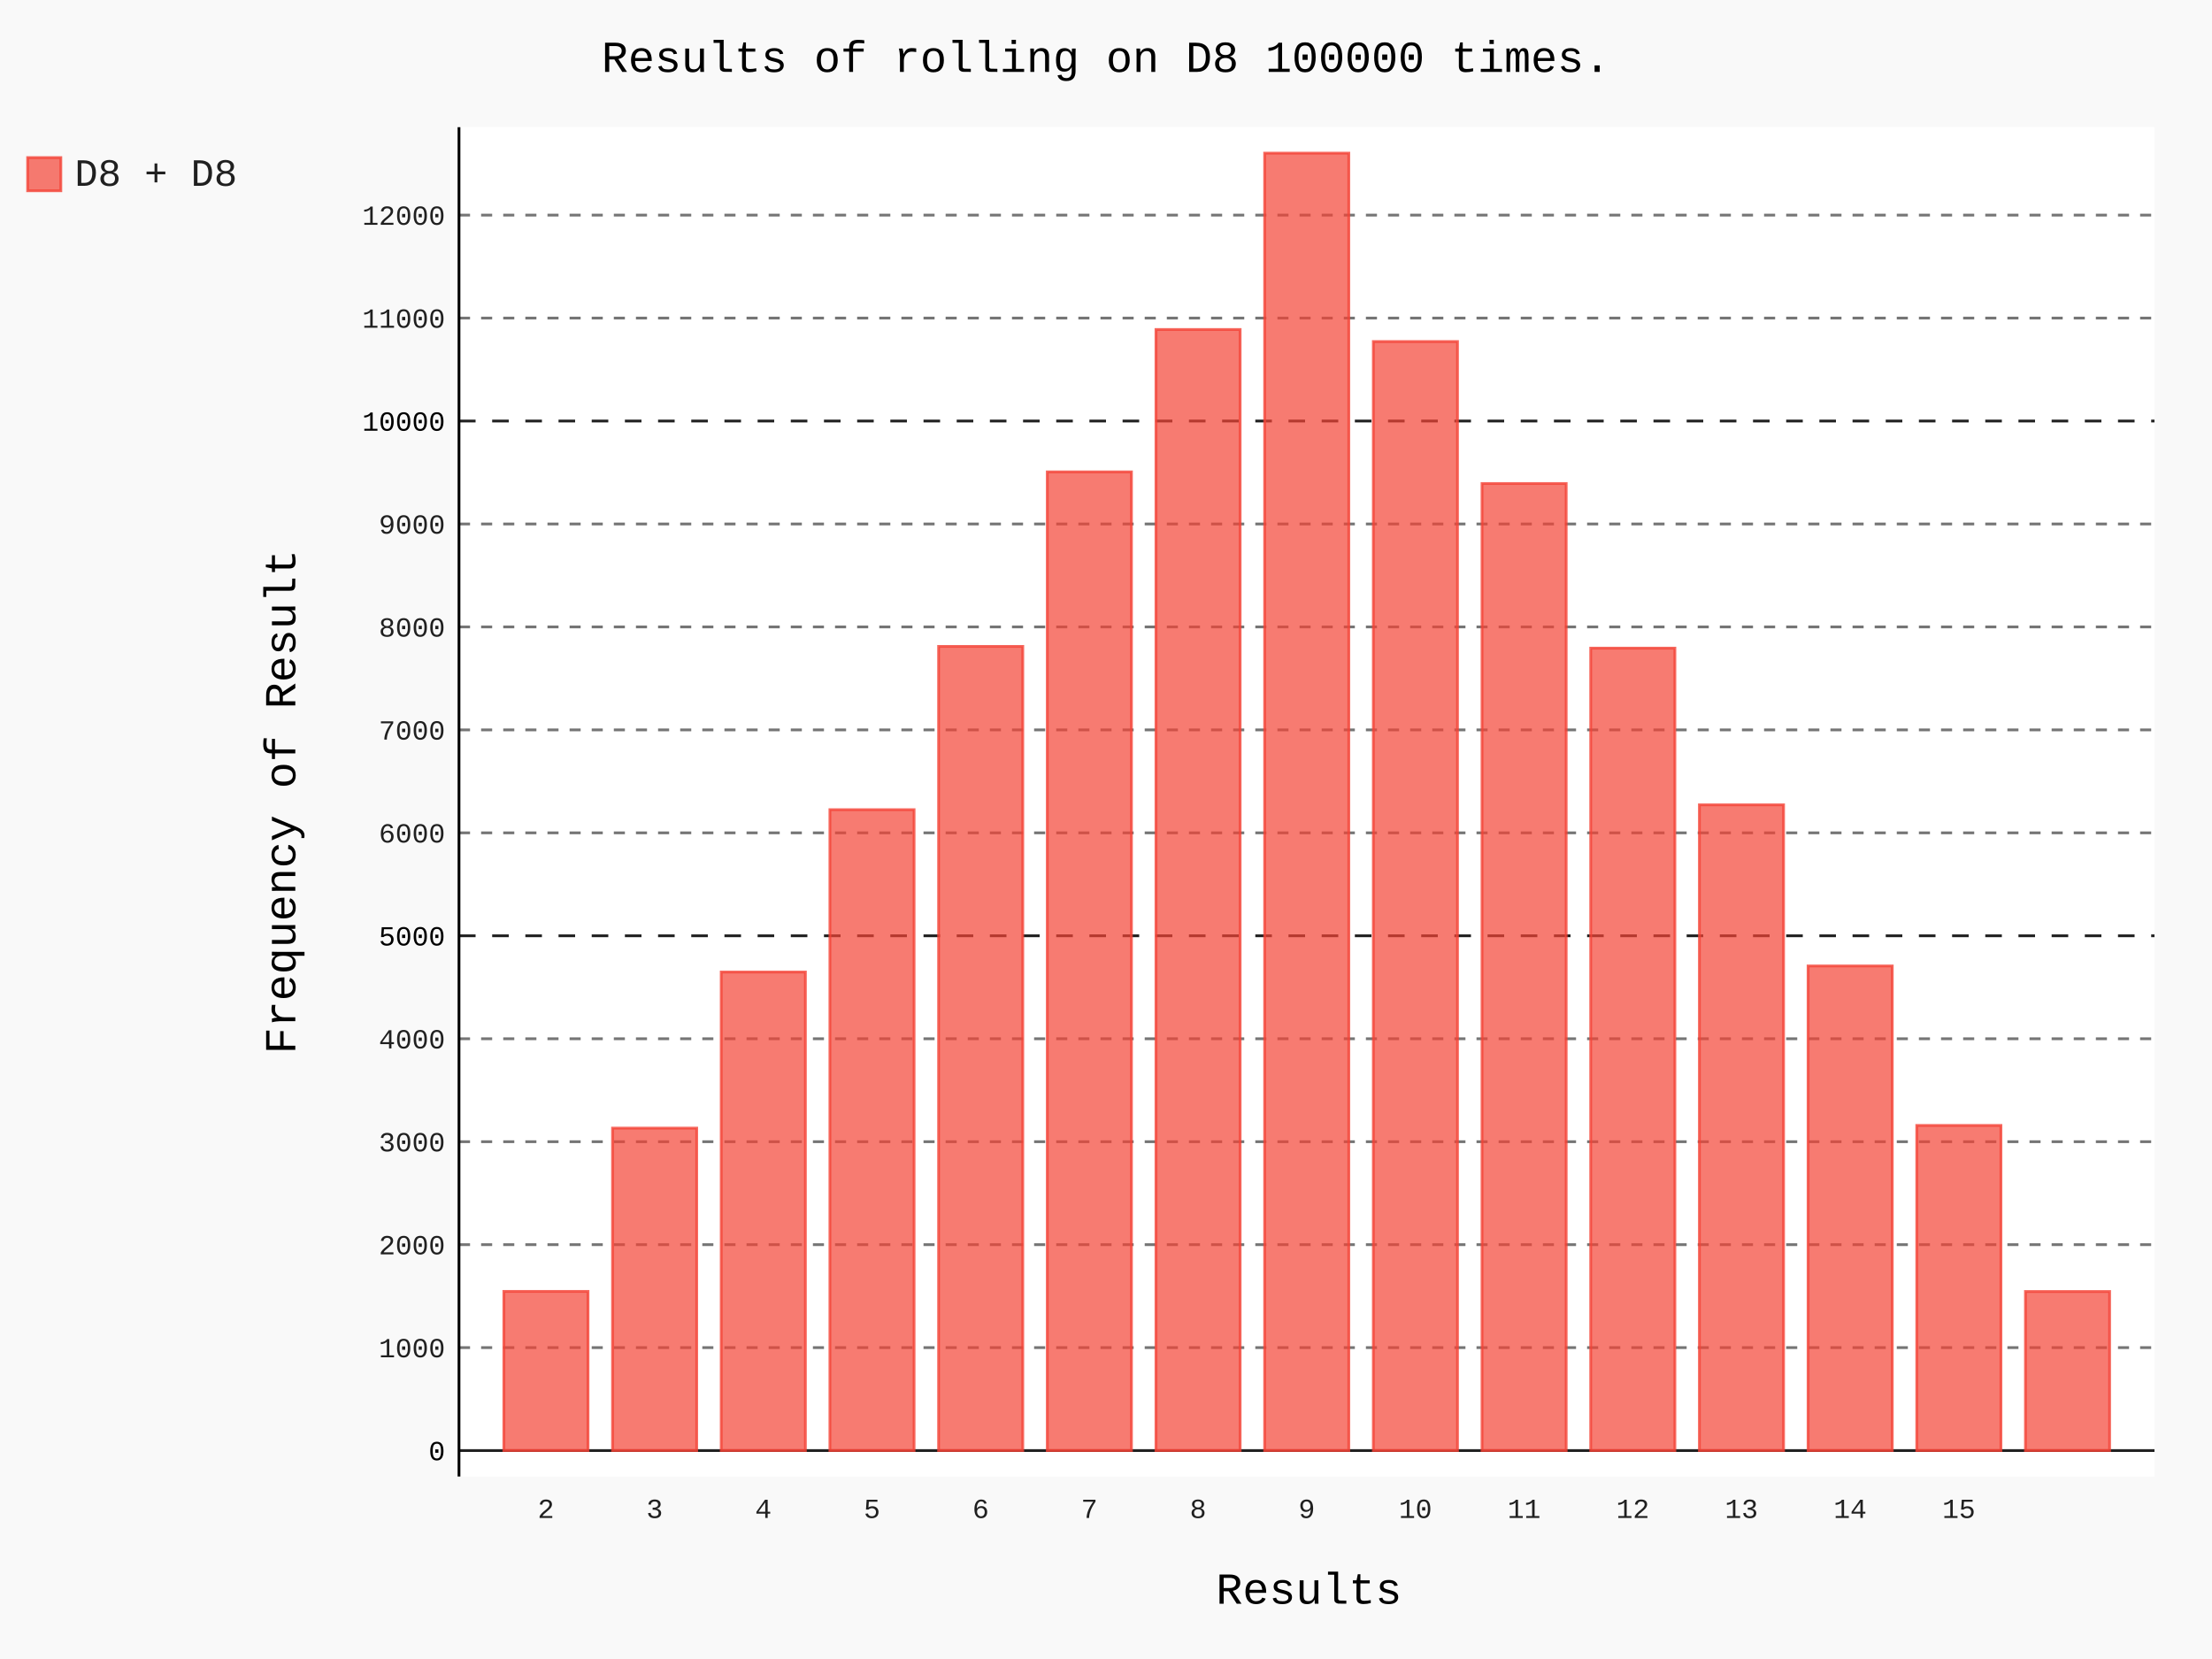
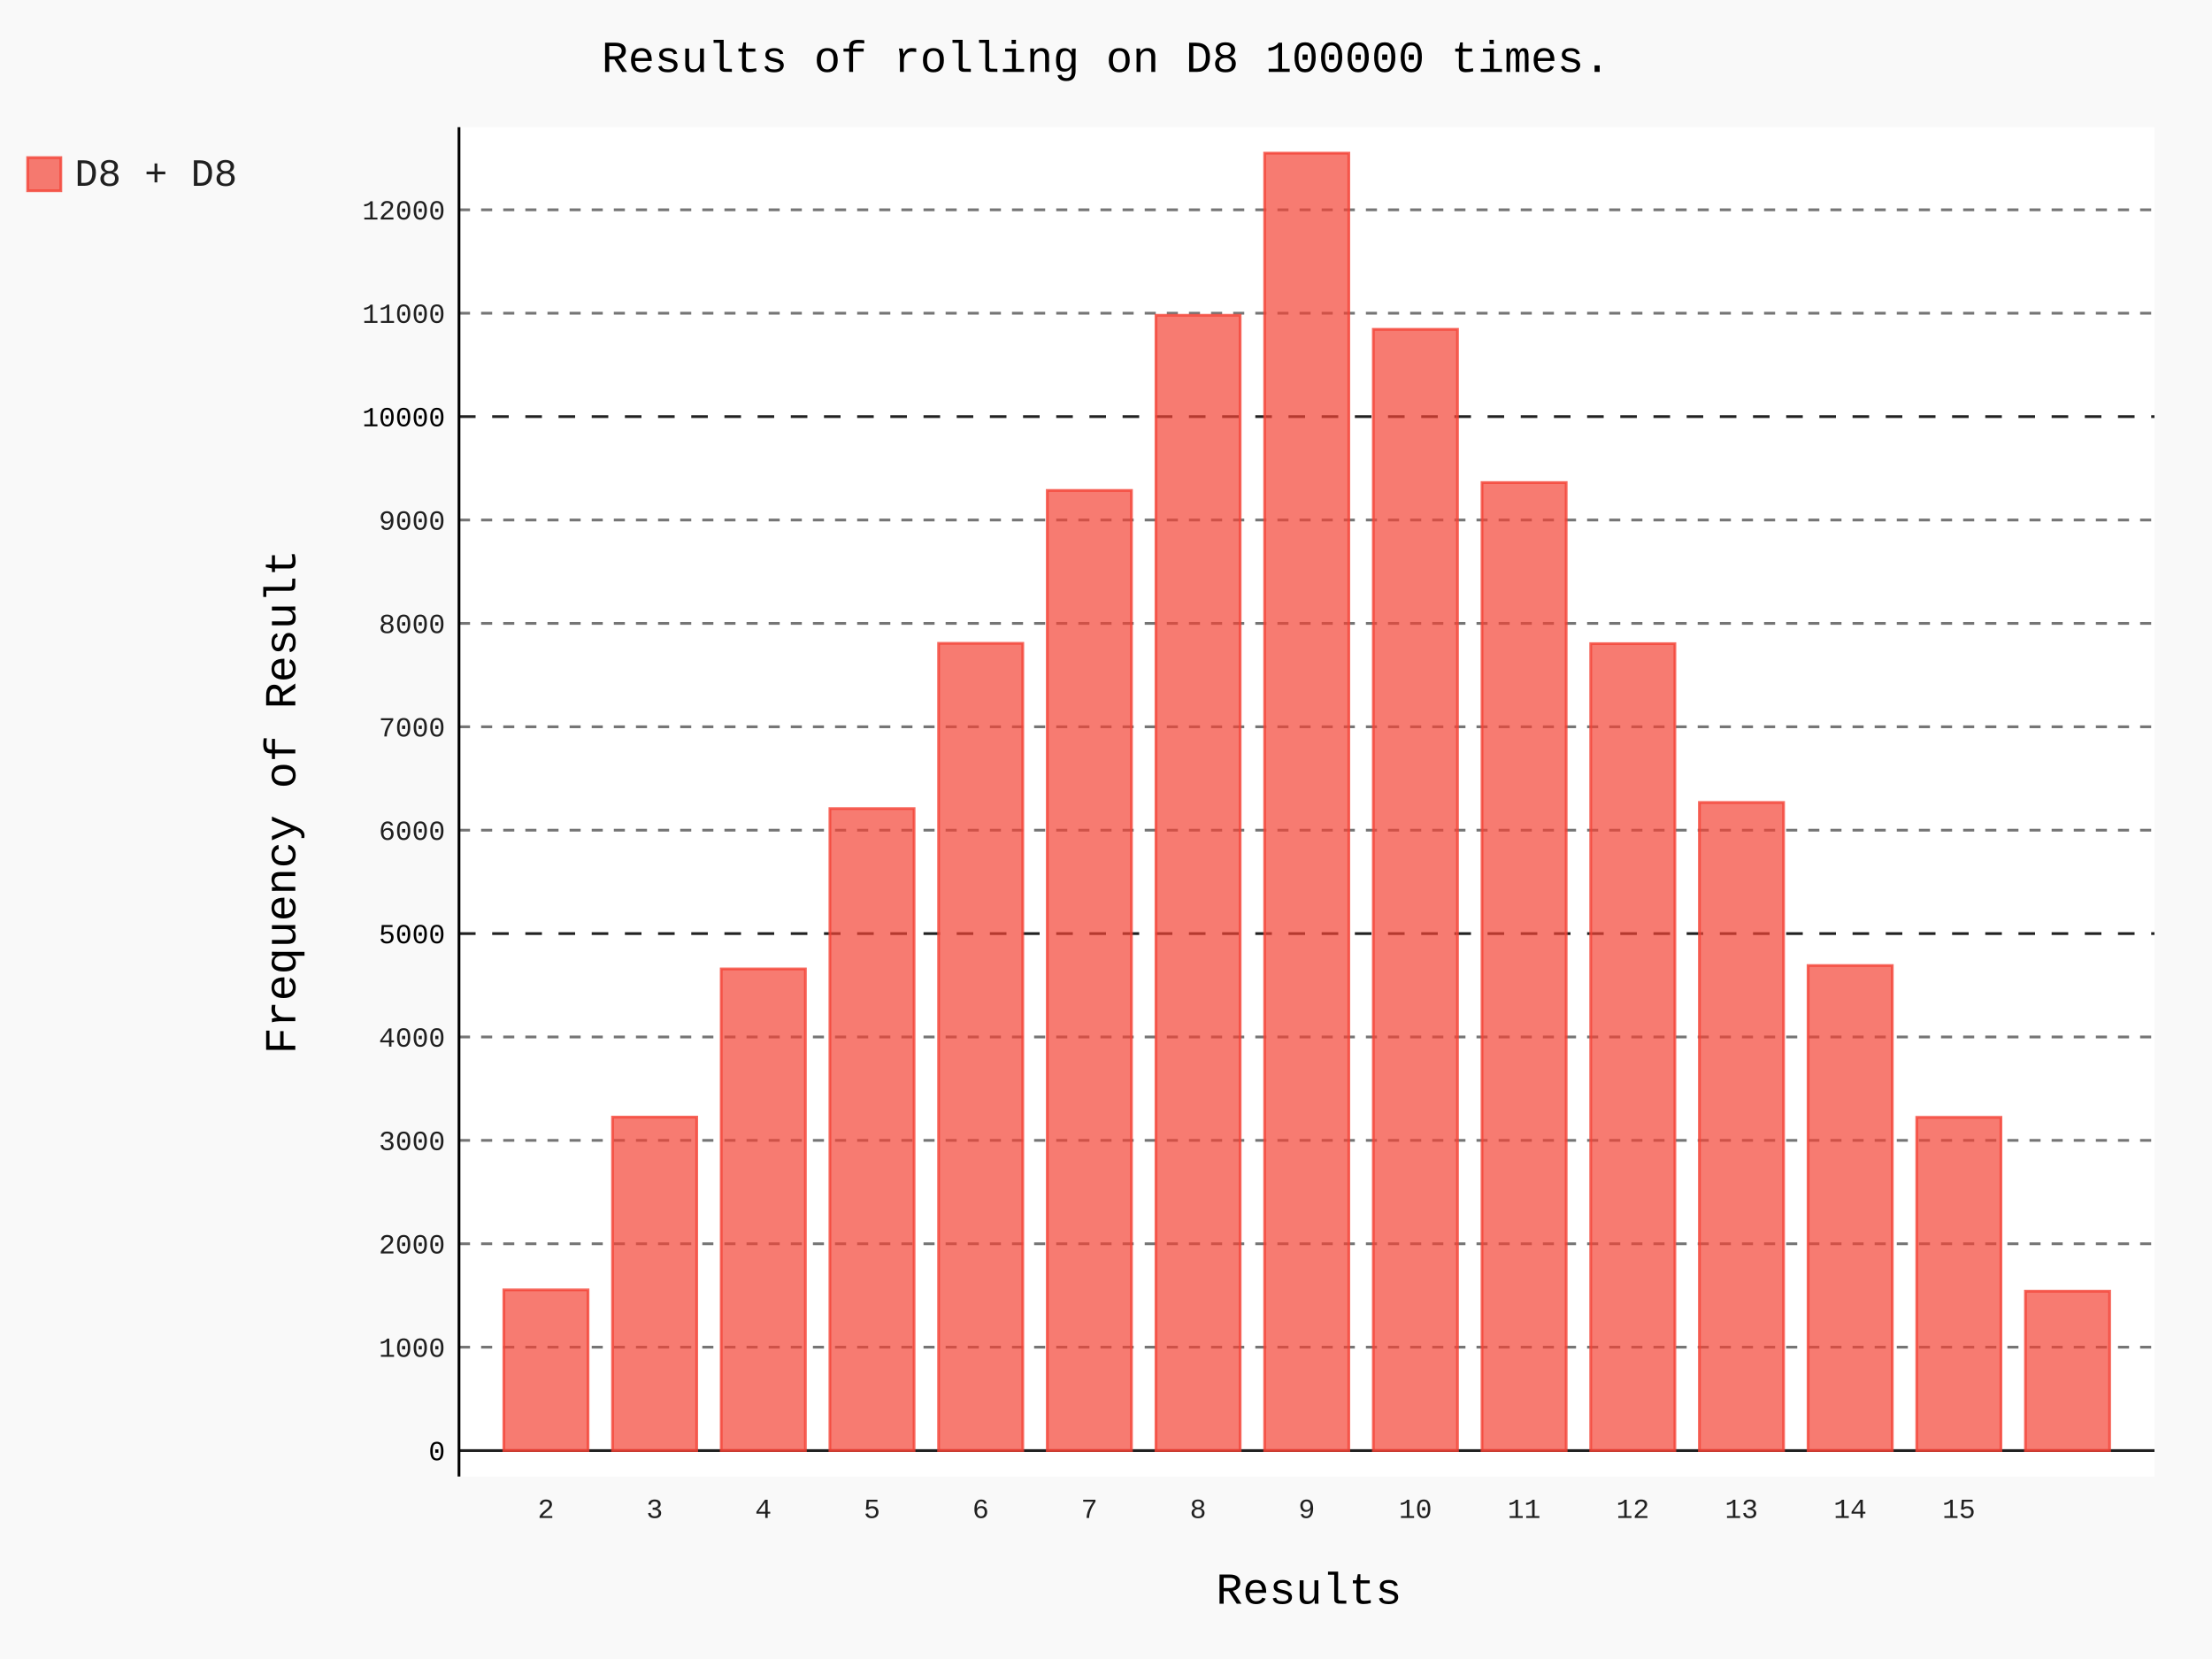
- <svg xmlns="http://www.w3.org/2000/svg" id="chart-c2256cba-9cba-4aaa-83ec-05c6ce997e92" class="pygal-chart" viewBox="0 0 800 600">
+ <svg xmlns="http://www.w3.org/2000/svg" id="chart-6b77678f-46eb-4faa-8e93-01c035c08c75" class="pygal-chart" viewBox="0 0 800 600">
  <defs>
-     <style type="text/css">#chart-c2256cba-9cba-4aaa-83ec-05c6ce997e92{-webkit-user-select:none;-webkit-font-smoothing:antialiased;font-family:Consolas,"Liberation Mono",Menlo,Courier,monospace}#chart-c2256cba-9cba-4aaa-83ec-05c6ce997e92 .title{font-family:Consolas,"Liberation Mono",Menlo,Courier,monospace;font-size:16px}#chart-c2256cba-9cba-4aaa-83ec-05c6ce997e92 .legends .legend text{font-family:Consolas,"Liberation Mono",Menlo,Courier,monospace;font-size:14px}#chart-c2256cba-9cba-4aaa-83ec-05c6ce997e92 .axis text{font-family:Consolas,"Liberation Mono",Menlo,Courier,monospace;font-size:10px}#chart-c2256cba-9cba-4aaa-83ec-05c6ce997e92 .axis text.major{font-family:Consolas,"Liberation Mono",Menlo,Courier,monospace;font-size:10px}#chart-c2256cba-9cba-4aaa-83ec-05c6ce997e92 .text-overlay text.value{font-family:Consolas,"Liberation Mono",Menlo,Courier,monospace;font-size:16px}#chart-c2256cba-9cba-4aaa-83ec-05c6ce997e92 .text-overlay text.label{font-family:Consolas,"Liberation Mono",Menlo,Courier,monospace;font-size:10px}#chart-c2256cba-9cba-4aaa-83ec-05c6ce997e92 .tooltip{font-family:Consolas,"Liberation Mono",Menlo,Courier,monospace;font-size:14px}#chart-c2256cba-9cba-4aaa-83ec-05c6ce997e92 text.no_data{font-family:Consolas,"Liberation Mono",Menlo,Courier,monospace;font-size:64px}
- #chart-c2256cba-9cba-4aaa-83ec-05c6ce997e92{background-color:rgba(249,249,249,1)}#chart-c2256cba-9cba-4aaa-83ec-05c6ce997e92 path,#chart-c2256cba-9cba-4aaa-83ec-05c6ce997e92 line,#chart-c2256cba-9cba-4aaa-83ec-05c6ce997e92 rect,#chart-c2256cba-9cba-4aaa-83ec-05c6ce997e92 circle{-webkit-transition:150ms;-moz-transition:150ms;transition:150ms}#chart-c2256cba-9cba-4aaa-83ec-05c6ce997e92 .graph &gt; .background{fill:rgba(249,249,249,1)}#chart-c2256cba-9cba-4aaa-83ec-05c6ce997e92 .plot &gt; .background{fill:rgba(255,255,255,1)}#chart-c2256cba-9cba-4aaa-83ec-05c6ce997e92 .graph{fill:rgba(0,0,0,.87)}#chart-c2256cba-9cba-4aaa-83ec-05c6ce997e92 text.no_data{fill:rgba(0,0,0,1)}#chart-c2256cba-9cba-4aaa-83ec-05c6ce997e92 .title{fill:rgba(0,0,0,1)}#chart-c2256cba-9cba-4aaa-83ec-05c6ce997e92 .legends .legend text{fill:rgba(0,0,0,.87)}#chart-c2256cba-9cba-4aaa-83ec-05c6ce997e92 .legends .legend:hover text{fill:rgba(0,0,0,1)}#chart-c2256cba-9cba-4aaa-83ec-05c6ce997e92 .axis .line{stroke:rgba(0,0,0,1)}#chart-c2256cba-9cba-4aaa-83ec-05c6ce997e92 .axis .guide.line{stroke:rgba(0,0,0,.54)}#chart-c2256cba-9cba-4aaa-83ec-05c6ce997e92 .axis .major.line{stroke:rgba(0,0,0,.87)}#chart-c2256cba-9cba-4aaa-83ec-05c6ce997e92 .axis text.major{fill:rgba(0,0,0,1)}#chart-c2256cba-9cba-4aaa-83ec-05c6ce997e92 .axis.y .guides:hover .guide.line,#chart-c2256cba-9cba-4aaa-83ec-05c6ce997e92 .line-graph .axis.x .guides:hover .guide.line,#chart-c2256cba-9cba-4aaa-83ec-05c6ce997e92 .stackedline-graph .axis.x .guides:hover .guide.line,#chart-c2256cba-9cba-4aaa-83ec-05c6ce997e92 .xy-graph .axis.x .guides:hover .guide.line{stroke:rgba(0,0,0,1)}#chart-c2256cba-9cba-4aaa-83ec-05c6ce997e92 .axis .guides:hover text{fill:rgba(0,0,0,1)}#chart-c2256cba-9cba-4aaa-83ec-05c6ce997e92 .reactive{fill-opacity:.7;stroke-opacity:.8}#chart-c2256cba-9cba-4aaa-83ec-05c6ce997e92 .ci{stroke:rgba(0,0,0,.87)}#chart-c2256cba-9cba-4aaa-83ec-05c6ce997e92 .reactive.active,#chart-c2256cba-9cba-4aaa-83ec-05c6ce997e92 .active .reactive{fill-opacity:.8;stroke-opacity:.9;stroke-width:4}#chart-c2256cba-9cba-4aaa-83ec-05c6ce997e92 .ci .reactive.active{stroke-width:1.5}#chart-c2256cba-9cba-4aaa-83ec-05c6ce997e92 .series text{fill:rgba(0,0,0,1)}#chart-c2256cba-9cba-4aaa-83ec-05c6ce997e92 .tooltip rect{fill:rgba(255,255,255,1);stroke:rgba(0,0,0,1);-webkit-transition:opacity 150ms;-moz-transition:opacity 150ms;transition:opacity 150ms}#chart-c2256cba-9cba-4aaa-83ec-05c6ce997e92 .tooltip .label{fill:rgba(0,0,0,.87)}#chart-c2256cba-9cba-4aaa-83ec-05c6ce997e92 .tooltip .label{fill:rgba(0,0,0,.87)}#chart-c2256cba-9cba-4aaa-83ec-05c6ce997e92 .tooltip .legend{font-size:.8em;fill:rgba(0,0,0,.54)}#chart-c2256cba-9cba-4aaa-83ec-05c6ce997e92 .tooltip .x_label{font-size:.6em;fill:rgba(0,0,0,1)}#chart-c2256cba-9cba-4aaa-83ec-05c6ce997e92 .tooltip .xlink{font-size:.5em;text-decoration:underline}#chart-c2256cba-9cba-4aaa-83ec-05c6ce997e92 .tooltip .value{font-size:1.5em}#chart-c2256cba-9cba-4aaa-83ec-05c6ce997e92 .bound{font-size:.5em}#chart-c2256cba-9cba-4aaa-83ec-05c6ce997e92 .max-value{font-size:.75em;fill:rgba(0,0,0,.54)}#chart-c2256cba-9cba-4aaa-83ec-05c6ce997e92 .map-element{fill:rgba(255,255,255,1);stroke:rgba(0,0,0,.54) !important}#chart-c2256cba-9cba-4aaa-83ec-05c6ce997e92 .map-element .reactive{fill-opacity:inherit;stroke-opacity:inherit}#chart-c2256cba-9cba-4aaa-83ec-05c6ce997e92 .color-0,#chart-c2256cba-9cba-4aaa-83ec-05c6ce997e92 .color-0 a:visited{stroke:#F44336;fill:#F44336}#chart-c2256cba-9cba-4aaa-83ec-05c6ce997e92 .text-overlay .color-0 text{fill:black}
- #chart-c2256cba-9cba-4aaa-83ec-05c6ce997e92 text.no_data{text-anchor:middle}#chart-c2256cba-9cba-4aaa-83ec-05c6ce997e92 .guide.line{fill:none}#chart-c2256cba-9cba-4aaa-83ec-05c6ce997e92 .centered{text-anchor:middle}#chart-c2256cba-9cba-4aaa-83ec-05c6ce997e92 .title{text-anchor:middle}#chart-c2256cba-9cba-4aaa-83ec-05c6ce997e92 .legends .legend text{fill-opacity:1}#chart-c2256cba-9cba-4aaa-83ec-05c6ce997e92 .axis.x text{text-anchor:middle}#chart-c2256cba-9cba-4aaa-83ec-05c6ce997e92 .axis.x:not(.web) text[transform]{text-anchor:start}#chart-c2256cba-9cba-4aaa-83ec-05c6ce997e92 .axis.x:not(.web) text[transform].backwards{text-anchor:end}#chart-c2256cba-9cba-4aaa-83ec-05c6ce997e92 .axis.y text{text-anchor:end}#chart-c2256cba-9cba-4aaa-83ec-05c6ce997e92 .axis.y text[transform].backwards{text-anchor:start}#chart-c2256cba-9cba-4aaa-83ec-05c6ce997e92 .axis.y2 text{text-anchor:start}#chart-c2256cba-9cba-4aaa-83ec-05c6ce997e92 .axis.y2 text[transform].backwards{text-anchor:end}#chart-c2256cba-9cba-4aaa-83ec-05c6ce997e92 .axis .guide.line{stroke-dasharray:4,4}#chart-c2256cba-9cba-4aaa-83ec-05c6ce997e92 .axis .major.guide.line{stroke-dasharray:6,6}#chart-c2256cba-9cba-4aaa-83ec-05c6ce997e92 .horizontal .axis.y .guide.line,#chart-c2256cba-9cba-4aaa-83ec-05c6ce997e92 .horizontal .axis.y2 .guide.line,#chart-c2256cba-9cba-4aaa-83ec-05c6ce997e92 .vertical .axis.x .guide.line{opacity:0}#chart-c2256cba-9cba-4aaa-83ec-05c6ce997e92 .horizontal .axis.always_show .guide.line,#chart-c2256cba-9cba-4aaa-83ec-05c6ce997e92 .vertical .axis.always_show .guide.line{opacity:1 !important}#chart-c2256cba-9cba-4aaa-83ec-05c6ce997e92 .axis.y .guides:hover .guide.line,#chart-c2256cba-9cba-4aaa-83ec-05c6ce997e92 .axis.y2 .guides:hover .guide.line,#chart-c2256cba-9cba-4aaa-83ec-05c6ce997e92 .axis.x .guides:hover .guide.line{opacity:1}#chart-c2256cba-9cba-4aaa-83ec-05c6ce997e92 .axis .guides:hover text{opacity:1}#chart-c2256cba-9cba-4aaa-83ec-05c6ce997e92 .nofill{fill:none}#chart-c2256cba-9cba-4aaa-83ec-05c6ce997e92 .subtle-fill{fill-opacity:.2}#chart-c2256cba-9cba-4aaa-83ec-05c6ce997e92 .dot{stroke-width:1px;fill-opacity:1}#chart-c2256cba-9cba-4aaa-83ec-05c6ce997e92 .dot.active{stroke-width:5px}#chart-c2256cba-9cba-4aaa-83ec-05c6ce997e92 .dot.negative{fill:transparent}#chart-c2256cba-9cba-4aaa-83ec-05c6ce997e92 text,#chart-c2256cba-9cba-4aaa-83ec-05c6ce997e92 tspan{stroke:none !important}#chart-c2256cba-9cba-4aaa-83ec-05c6ce997e92 .series text.active{opacity:1}#chart-c2256cba-9cba-4aaa-83ec-05c6ce997e92 .tooltip rect{fill-opacity:.95;stroke-width:.5}#chart-c2256cba-9cba-4aaa-83ec-05c6ce997e92 .tooltip text{fill-opacity:1}#chart-c2256cba-9cba-4aaa-83ec-05c6ce997e92 .showable{visibility:hidden}#chart-c2256cba-9cba-4aaa-83ec-05c6ce997e92 .showable.shown{visibility:visible}#chart-c2256cba-9cba-4aaa-83ec-05c6ce997e92 .gauge-background{fill:rgba(229,229,229,1);stroke:none}#chart-c2256cba-9cba-4aaa-83ec-05c6ce997e92 .bg-lines{stroke:rgba(249,249,249,1);stroke-width:2px}</style>
+     <style type="text/css">#chart-6b77678f-46eb-4faa-8e93-01c035c08c75{-webkit-user-select:none;-webkit-font-smoothing:antialiased;font-family:Consolas,"Liberation Mono",Menlo,Courier,monospace}#chart-6b77678f-46eb-4faa-8e93-01c035c08c75 .title{font-family:Consolas,"Liberation Mono",Menlo,Courier,monospace;font-size:16px}#chart-6b77678f-46eb-4faa-8e93-01c035c08c75 .legends .legend text{font-family:Consolas,"Liberation Mono",Menlo,Courier,monospace;font-size:14px}#chart-6b77678f-46eb-4faa-8e93-01c035c08c75 .axis text{font-family:Consolas,"Liberation Mono",Menlo,Courier,monospace;font-size:10px}#chart-6b77678f-46eb-4faa-8e93-01c035c08c75 .axis text.major{font-family:Consolas,"Liberation Mono",Menlo,Courier,monospace;font-size:10px}#chart-6b77678f-46eb-4faa-8e93-01c035c08c75 .text-overlay text.value{font-family:Consolas,"Liberation Mono",Menlo,Courier,monospace;font-size:16px}#chart-6b77678f-46eb-4faa-8e93-01c035c08c75 .text-overlay text.label{font-family:Consolas,"Liberation Mono",Menlo,Courier,monospace;font-size:10px}#chart-6b77678f-46eb-4faa-8e93-01c035c08c75 .tooltip{font-family:Consolas,"Liberation Mono",Menlo,Courier,monospace;font-size:14px}#chart-6b77678f-46eb-4faa-8e93-01c035c08c75 text.no_data{font-family:Consolas,"Liberation Mono",Menlo,Courier,monospace;font-size:64px}
+ #chart-6b77678f-46eb-4faa-8e93-01c035c08c75{background-color:rgba(249,249,249,1)}#chart-6b77678f-46eb-4faa-8e93-01c035c08c75 path,#chart-6b77678f-46eb-4faa-8e93-01c035c08c75 line,#chart-6b77678f-46eb-4faa-8e93-01c035c08c75 rect,#chart-6b77678f-46eb-4faa-8e93-01c035c08c75 circle{-webkit-transition:150ms;-moz-transition:150ms;transition:150ms}#chart-6b77678f-46eb-4faa-8e93-01c035c08c75 .graph &gt; .background{fill:rgba(249,249,249,1)}#chart-6b77678f-46eb-4faa-8e93-01c035c08c75 .plot &gt; .background{fill:rgba(255,255,255,1)}#chart-6b77678f-46eb-4faa-8e93-01c035c08c75 .graph{fill:rgba(0,0,0,.87)}#chart-6b77678f-46eb-4faa-8e93-01c035c08c75 text.no_data{fill:rgba(0,0,0,1)}#chart-6b77678f-46eb-4faa-8e93-01c035c08c75 .title{fill:rgba(0,0,0,1)}#chart-6b77678f-46eb-4faa-8e93-01c035c08c75 .legends .legend text{fill:rgba(0,0,0,.87)}#chart-6b77678f-46eb-4faa-8e93-01c035c08c75 .legends .legend:hover text{fill:rgba(0,0,0,1)}#chart-6b77678f-46eb-4faa-8e93-01c035c08c75 .axis .line{stroke:rgba(0,0,0,1)}#chart-6b77678f-46eb-4faa-8e93-01c035c08c75 .axis .guide.line{stroke:rgba(0,0,0,.54)}#chart-6b77678f-46eb-4faa-8e93-01c035c08c75 .axis .major.line{stroke:rgba(0,0,0,.87)}#chart-6b77678f-46eb-4faa-8e93-01c035c08c75 .axis text.major{fill:rgba(0,0,0,1)}#chart-6b77678f-46eb-4faa-8e93-01c035c08c75 .axis.y .guides:hover .guide.line,#chart-6b77678f-46eb-4faa-8e93-01c035c08c75 .line-graph .axis.x .guides:hover .guide.line,#chart-6b77678f-46eb-4faa-8e93-01c035c08c75 .stackedline-graph .axis.x .guides:hover .guide.line,#chart-6b77678f-46eb-4faa-8e93-01c035c08c75 .xy-graph .axis.x .guides:hover .guide.line{stroke:rgba(0,0,0,1)}#chart-6b77678f-46eb-4faa-8e93-01c035c08c75 .axis .guides:hover text{fill:rgba(0,0,0,1)}#chart-6b77678f-46eb-4faa-8e93-01c035c08c75 .reactive{fill-opacity:.7;stroke-opacity:.8}#chart-6b77678f-46eb-4faa-8e93-01c035c08c75 .ci{stroke:rgba(0,0,0,.87)}#chart-6b77678f-46eb-4faa-8e93-01c035c08c75 .reactive.active,#chart-6b77678f-46eb-4faa-8e93-01c035c08c75 .active .reactive{fill-opacity:.8;stroke-opacity:.9;stroke-width:4}#chart-6b77678f-46eb-4faa-8e93-01c035c08c75 .ci .reactive.active{stroke-width:1.5}#chart-6b77678f-46eb-4faa-8e93-01c035c08c75 .series text{fill:rgba(0,0,0,1)}#chart-6b77678f-46eb-4faa-8e93-01c035c08c75 .tooltip rect{fill:rgba(255,255,255,1);stroke:rgba(0,0,0,1);-webkit-transition:opacity 150ms;-moz-transition:opacity 150ms;transition:opacity 150ms}#chart-6b77678f-46eb-4faa-8e93-01c035c08c75 .tooltip .label{fill:rgba(0,0,0,.87)}#chart-6b77678f-46eb-4faa-8e93-01c035c08c75 .tooltip .label{fill:rgba(0,0,0,.87)}#chart-6b77678f-46eb-4faa-8e93-01c035c08c75 .tooltip .legend{font-size:.8em;fill:rgba(0,0,0,.54)}#chart-6b77678f-46eb-4faa-8e93-01c035c08c75 .tooltip .x_label{font-size:.6em;fill:rgba(0,0,0,1)}#chart-6b77678f-46eb-4faa-8e93-01c035c08c75 .tooltip .xlink{font-size:.5em;text-decoration:underline}#chart-6b77678f-46eb-4faa-8e93-01c035c08c75 .tooltip .value{font-size:1.5em}#chart-6b77678f-46eb-4faa-8e93-01c035c08c75 .bound{font-size:.5em}#chart-6b77678f-46eb-4faa-8e93-01c035c08c75 .max-value{font-size:.75em;fill:rgba(0,0,0,.54)}#chart-6b77678f-46eb-4faa-8e93-01c035c08c75 .map-element{fill:rgba(255,255,255,1);stroke:rgba(0,0,0,.54) !important}#chart-6b77678f-46eb-4faa-8e93-01c035c08c75 .map-element .reactive{fill-opacity:inherit;stroke-opacity:inherit}#chart-6b77678f-46eb-4faa-8e93-01c035c08c75 .color-0,#chart-6b77678f-46eb-4faa-8e93-01c035c08c75 .color-0 a:visited{stroke:#F44336;fill:#F44336}#chart-6b77678f-46eb-4faa-8e93-01c035c08c75 .text-overlay .color-0 text{fill:black}
+ #chart-6b77678f-46eb-4faa-8e93-01c035c08c75 text.no_data{text-anchor:middle}#chart-6b77678f-46eb-4faa-8e93-01c035c08c75 .guide.line{fill:none}#chart-6b77678f-46eb-4faa-8e93-01c035c08c75 .centered{text-anchor:middle}#chart-6b77678f-46eb-4faa-8e93-01c035c08c75 .title{text-anchor:middle}#chart-6b77678f-46eb-4faa-8e93-01c035c08c75 .legends .legend text{fill-opacity:1}#chart-6b77678f-46eb-4faa-8e93-01c035c08c75 .axis.x text{text-anchor:middle}#chart-6b77678f-46eb-4faa-8e93-01c035c08c75 .axis.x:not(.web) text[transform]{text-anchor:start}#chart-6b77678f-46eb-4faa-8e93-01c035c08c75 .axis.x:not(.web) text[transform].backwards{text-anchor:end}#chart-6b77678f-46eb-4faa-8e93-01c035c08c75 .axis.y text{text-anchor:end}#chart-6b77678f-46eb-4faa-8e93-01c035c08c75 .axis.y text[transform].backwards{text-anchor:start}#chart-6b77678f-46eb-4faa-8e93-01c035c08c75 .axis.y2 text{text-anchor:start}#chart-6b77678f-46eb-4faa-8e93-01c035c08c75 .axis.y2 text[transform].backwards{text-anchor:end}#chart-6b77678f-46eb-4faa-8e93-01c035c08c75 .axis .guide.line{stroke-dasharray:4,4}#chart-6b77678f-46eb-4faa-8e93-01c035c08c75 .axis .major.guide.line{stroke-dasharray:6,6}#chart-6b77678f-46eb-4faa-8e93-01c035c08c75 .horizontal .axis.y .guide.line,#chart-6b77678f-46eb-4faa-8e93-01c035c08c75 .horizontal .axis.y2 .guide.line,#chart-6b77678f-46eb-4faa-8e93-01c035c08c75 .vertical .axis.x .guide.line{opacity:0}#chart-6b77678f-46eb-4faa-8e93-01c035c08c75 .horizontal .axis.always_show .guide.line,#chart-6b77678f-46eb-4faa-8e93-01c035c08c75 .vertical .axis.always_show .guide.line{opacity:1 !important}#chart-6b77678f-46eb-4faa-8e93-01c035c08c75 .axis.y .guides:hover .guide.line,#chart-6b77678f-46eb-4faa-8e93-01c035c08c75 .axis.y2 .guides:hover .guide.line,#chart-6b77678f-46eb-4faa-8e93-01c035c08c75 .axis.x .guides:hover .guide.line{opacity:1}#chart-6b77678f-46eb-4faa-8e93-01c035c08c75 .axis .guides:hover text{opacity:1}#chart-6b77678f-46eb-4faa-8e93-01c035c08c75 .nofill{fill:none}#chart-6b77678f-46eb-4faa-8e93-01c035c08c75 .subtle-fill{fill-opacity:.2}#chart-6b77678f-46eb-4faa-8e93-01c035c08c75 .dot{stroke-width:1px;fill-opacity:1}#chart-6b77678f-46eb-4faa-8e93-01c035c08c75 .dot.active{stroke-width:5px}#chart-6b77678f-46eb-4faa-8e93-01c035c08c75 .dot.negative{fill:transparent}#chart-6b77678f-46eb-4faa-8e93-01c035c08c75 text,#chart-6b77678f-46eb-4faa-8e93-01c035c08c75 tspan{stroke:none !important}#chart-6b77678f-46eb-4faa-8e93-01c035c08c75 .series text.active{opacity:1}#chart-6b77678f-46eb-4faa-8e93-01c035c08c75 .tooltip rect{fill-opacity:.95;stroke-width:.5}#chart-6b77678f-46eb-4faa-8e93-01c035c08c75 .tooltip text{fill-opacity:1}#chart-6b77678f-46eb-4faa-8e93-01c035c08c75 .showable{visibility:hidden}#chart-6b77678f-46eb-4faa-8e93-01c035c08c75 .showable.shown{visibility:visible}#chart-6b77678f-46eb-4faa-8e93-01c035c08c75 .gauge-background{fill:rgba(229,229,229,1);stroke:none}#chart-6b77678f-46eb-4faa-8e93-01c035c08c75 .bg-lines{stroke:rgba(249,249,249,1);stroke-width:2px}</style>
  </defs>
  <g class="graph bar-graph vertical">
    <rect class="background" height="600" width="800" x="0" y="0" />
    <g class="plot" transform="translate(166, 46)">
      <rect class="background" height="488" width="613.2" x="0" y="0" />
      <g class="axis y always_show">
        <g class="guides">
          <path class="axis major line" d="M0 478.615 h613.2" />
          <text class="major" x="-5" y="482.115">0</text>
        </g>
        <g class="guides">
-           <path class="guide line" d="M0 441.381 h613.2" />
-           <text class="" x="-5" y="444.881">1000</text>
+           <path class="guide line" d="M0 441.221 h613.2" />
+           <text class="" x="-5" y="444.721">1000</text>
        </g>
        <g class="guides">
-           <path class="guide line" d="M0 404.146 h613.2" />
-           <text class="" x="-5" y="407.646">2000</text>
+           <path class="guide line" d="M0 403.826 h613.2" />
+           <text class="" x="-5" y="407.326">2000</text>
        </g>
        <g class="guides">
-           <path class="guide line" d="M0 366.912 h613.2" />
-           <text class="" x="-5" y="370.412">3000</text>
+           <path class="guide line" d="M0 366.431 h613.2" />
+           <text class="" x="-5" y="369.931">3000</text>
        </g>
        <g class="guides">
-           <path class="guide line" d="M0 329.677 h613.2" />
-           <text class="" x="-5" y="333.177">4000</text>
+           <path class="guide line" d="M0 329.036 h613.2" />
+           <text class="" x="-5" y="332.536">4000</text>
        </g>
        <g class="guides">
-           <path class="major guide line" d="M0 292.442 h613.2" />
-           <text class="major" x="-5" y="295.942">5000</text>
+           <path class="major guide line" d="M0 291.641 h613.2" />
+           <text class="major" x="-5" y="295.141">5000</text>
        </g>
        <g class="guides">
-           <path class="guide line" d="M0 255.208 h613.2" />
-           <text class="" x="-5" y="258.708">6000</text>
+           <path class="guide line" d="M0 254.246 h613.2" />
+           <text class="" x="-5" y="257.746">6000</text>
        </g>
        <g class="guides">
-           <path class="guide line" d="M0 217.973 h613.2" />
-           <text class="" x="-5" y="221.473">7000</text>
+           <path class="guide line" d="M0 216.851 h613.2" />
+           <text class="" x="-5" y="220.351">7000</text>
        </g>
        <g class="guides">
-           <path class="guide line" d="M0 180.738 h613.2" />
-           <text class="" x="-5" y="184.238">8000</text>
+           <path class="guide line" d="M0 179.456 h613.2" />
+           <text class="" x="-5" y="182.956">8000</text>
        </g>
        <g class="guides">
-           <path class="guide line" d="M0 143.504 h613.2" />
-           <text class="" x="-5" y="147.004">9000</text>
+           <path class="guide line" d="M0 142.062 h613.2" />
+           <text class="" x="-5" y="145.562">9000</text>
        </g>
        <g class="guides">
-           <path class="major guide line" d="M0 106.269 h613.2" />
-           <text class="major" x="-5" y="109.769">10000</text>
+           <path class="major guide line" d="M0 104.667 h613.2" />
+           <text class="major" x="-5" y="108.167">10000</text>
        </g>
        <g class="guides">
-           <path class="guide line" d="M0 69.034 h613.2" />
-           <text class="" x="-5" y="72.534">11000</text>
+           <path class="guide line" d="M0 67.272 h613.2" />
+           <text class="" x="-5" y="70.772">11000</text>
        </g>
        <g class="guides">
-           <path class="guide line" d="M0 31.8 h613.2" />
-           <text class="" x="-5" y="35.3">12000</text>
+           <path class="guide line" d="M0 29.877 h613.2" />
+           <text class="" x="-5" y="33.377">12000</text>
        </g>
      </g>
      <g class="axis x">
        <path class="line" d="M0 0 v488" />
        <g class="guides">
          <path class="guide line" d="M31.446 0 v488" />
          <text class="" x="31.446" y="503.0">2</text>
        </g>
        <g class="guides">
          <path class="guide line" d="M70.754 0 v488" />
          <text class="" x="70.754" y="503.0">3</text>
        </g>
        <g class="guides">
          <path class="guide line" d="M110.062 0 v488" />
          <text class="" x="110.062" y="503.0">4</text>
        </g>
        <g class="guides">
          <path class="guide line" d="M149.369 0 v488" />
          <text class="" x="149.369" y="503.0">5</text>
        </g>
        <g class="guides">
          <path class="guide line" d="M188.677 0 v488" />
          <text class="" x="188.677" y="503.0">6</text>
        </g>
        <g class="guides">
          <path class="guide line" d="M227.985 0 v488" />
          <text class="" x="227.985" y="503.0">7</text>
        </g>
        <g class="guides">
          <path class="guide line" d="M267.292 0 v488" />
          <text class="" x="267.292" y="503.0">8</text>
        </g>
        <g class="guides">
          <path class="guide line" d="M306.6 0 v488" />
          <text class="" x="306.6" y="503.0">9</text>
        </g>
        <g class="guides">
          <path class="guide line" d="M345.908 0 v488" />
          <text class="" x="345.908" y="503.0">10</text>
        </g>
        <g class="guides">
          <path class="guide line" d="M385.215 0 v488" />
          <text class="" x="385.215" y="503.0">11</text>
        </g>
        <g class="guides">
          <path class="guide line" d="M424.523 0 v488" />
          <text class="" x="424.523" y="503.0">12</text>
        </g>
        <g class="guides">
          <path class="guide line" d="M463.831 0 v488" />
          <text class="" x="463.831" y="503.0">13</text>
        </g>
        <g class="guides">
          <path class="guide line" d="M503.138 0 v488" />
          <text class="" x="503.138" y="503.0">14</text>
        </g>
        <g class="guides">
          <path class="guide line" d="M542.446 0 v488" />
          <text class="" x="542.446" y="503.0">15</text>
        </g>
      </g>
      <g class="series serie-0 color-0">
        <g class="bars">
          <g class="bar">
-             <rect class="rect reactive tooltip-trigger" height="57.565" rx="0" ry="0" width="30.44" x="16.226" y="421.051" />
+             <rect class="rect reactive tooltip-trigger" height="58.112" rx="0" ry="0" width="30.44" x="16.226" y="420.504" />
          </g>
          <g class="bar">
-             <rect class="rect reactive tooltip-trigger" height="116.619" rx="0" ry="0" width="30.44" x="55.534" y="361.997" />
+             <rect class="rect reactive tooltip-trigger" height="120.598" rx="0" ry="0" width="30.44" x="55.534" y="358.017" />
          </g>
          <g class="bar">
-             <rect class="rect reactive tooltip-trigger" height="173.067" rx="0" ry="0" width="30.44" x="94.842" y="305.549" />
+             <rect class="rect reactive tooltip-trigger" height="174.185" rx="0" ry="0" width="30.44" x="94.842" y="304.43" />
          </g>
          <g class="bar">
-             <rect class="rect reactive tooltip-trigger" height="231.786" rx="0" ry="0" width="30.44" x="134.149" y="246.83" />
+             <rect class="rect reactive tooltip-trigger" height="232.185" rx="0" ry="0" width="30.44" x="134.149" y="246.431" />
          </g>
          <g class="bar">
-             <rect class="rect reactive tooltip-trigger" height="290.84" rx="0" ry="0" width="30.44" x="173.457" y="187.776" />
+             <rect class="rect reactive tooltip-trigger" height="291.942" rx="0" ry="0" width="30.44" x="173.457" y="186.674" />
          </g>
          <g class="bar">
-             <rect class="rect reactive tooltip-trigger" height="353.952" rx="0" ry="0" width="30.44" x="212.765" y="124.663" />
+             <rect class="rect reactive tooltip-trigger" height="347.249" rx="0" ry="0" width="30.44" x="212.765" y="131.367" />
          </g>
          <g class="bar">
-             <rect class="rect reactive tooltip-trigger" height="405.448" rx="0" ry="0" width="30.44" x="252.072" y="73.168" />
+             <rect class="rect reactive tooltip-trigger" height="410.596" rx="0" ry="0" width="30.44" x="252.072" y="68.02" />
          </g>
          <g class="bar">
            <rect class="rect reactive tooltip-trigger" height="469.231" rx="0" ry="0" width="30.44" x="291.38" y="9.385" />
          </g>
          <g class="bar">
-             <rect class="rect reactive tooltip-trigger" height="401.091" rx="0" ry="0" width="30.44" x="330.688" y="77.524" />
+             <rect class="rect reactive tooltip-trigger" height="405.51" rx="0" ry="0" width="30.44" x="330.688" y="73.105" />
          </g>
          <g class="bar">
-             <rect class="rect reactive tooltip-trigger" height="349.745" rx="0" ry="0" width="30.44" x="369.995" y="128.871" />
+             <rect class="rect reactive tooltip-trigger" height="350.091" rx="0" ry="0" width="30.44" x="369.995" y="128.525" />
          </g>
          <g class="bar">
-             <rect class="rect reactive tooltip-trigger" height="290.207" rx="0" ry="0" width="30.44" x="409.303" y="188.409" />
+             <rect class="rect reactive tooltip-trigger" height="291.83" rx="0" ry="0" width="30.44" x="409.303" y="186.786" />
          </g>
          <g class="bar">
-             <rect class="rect reactive tooltip-trigger" height="233.536" rx="0" ry="0" width="30.44" x="448.611" y="245.08" />
+             <rect class="rect reactive tooltip-trigger" height="234.391" rx="0" ry="0" width="30.44" x="448.611" y="244.224" />
          </g>
          <g class="bar">
-             <rect class="rect reactive tooltip-trigger" height="175.263" rx="0" ry="0" width="30.44" x="487.919" y="303.352" />
+             <rect class="rect reactive tooltip-trigger" height="175.419" rx="0" ry="0" width="30.44" x="487.919" y="303.196" />
          </g>
          <g class="bar">
-             <rect class="rect reactive tooltip-trigger" height="117.587" rx="0" ry="0" width="30.44" x="527.226" y="361.028" />
+             <rect class="rect reactive tooltip-trigger" height="120.524" rx="0" ry="0" width="30.44" x="527.226" y="358.092" />
          </g>
          <g class="bar">
-             <rect class="rect reactive tooltip-trigger" height="57.527" rx="0" ry="0" width="30.44" x="566.534" y="421.088" />
+             <rect class="rect reactive tooltip-trigger" height="57.625" rx="0" ry="0" width="30.44" x="566.534" y="420.99" />
          </g>
        </g>
      </g>
    </g>
    <g class="titles">
      <text class="title plot_title" x="400.0" y="26">Results of rolling on D8 100000 times.</text>
      <text class="title" x="473.4" y="580">Results</text>
      <text class="title" x="80.8" y="316.0" transform="rotate(-90 80.8 290)">Frequency of Result</text>
    </g>
    <g class="plot overlay" transform="translate(166, 46)">
      <g class="series serie-0 color-0" />
    </g>
    <g class="plot text-overlay" transform="translate(166, 46)">
      <g class="series serie-0 color-0" />
    </g>
    <g class="plot tooltip-overlay" transform="translate(166, 46)">
      <g class="tooltip" style="opacity: 0" transform="translate(0 0)">
        <rect class="tooltip-box" height="0" rx="0" ry="0" width="0" />
        <g class="text" />
      </g>
    </g>
    <g class="legends" transform="translate(10, 56)">
      <g class="legend reactive activate-serie" id="activate-serie-0">
        <rect class="color-0 reactive" height="12" width="12" x="0.0" y="1.0" />
        <text x="17.0" y="11.2">D8 + D8</text>
      </g>
    </g>
    <g class="legends" transform="translate(790, 56)" />
  </g>
</svg>
